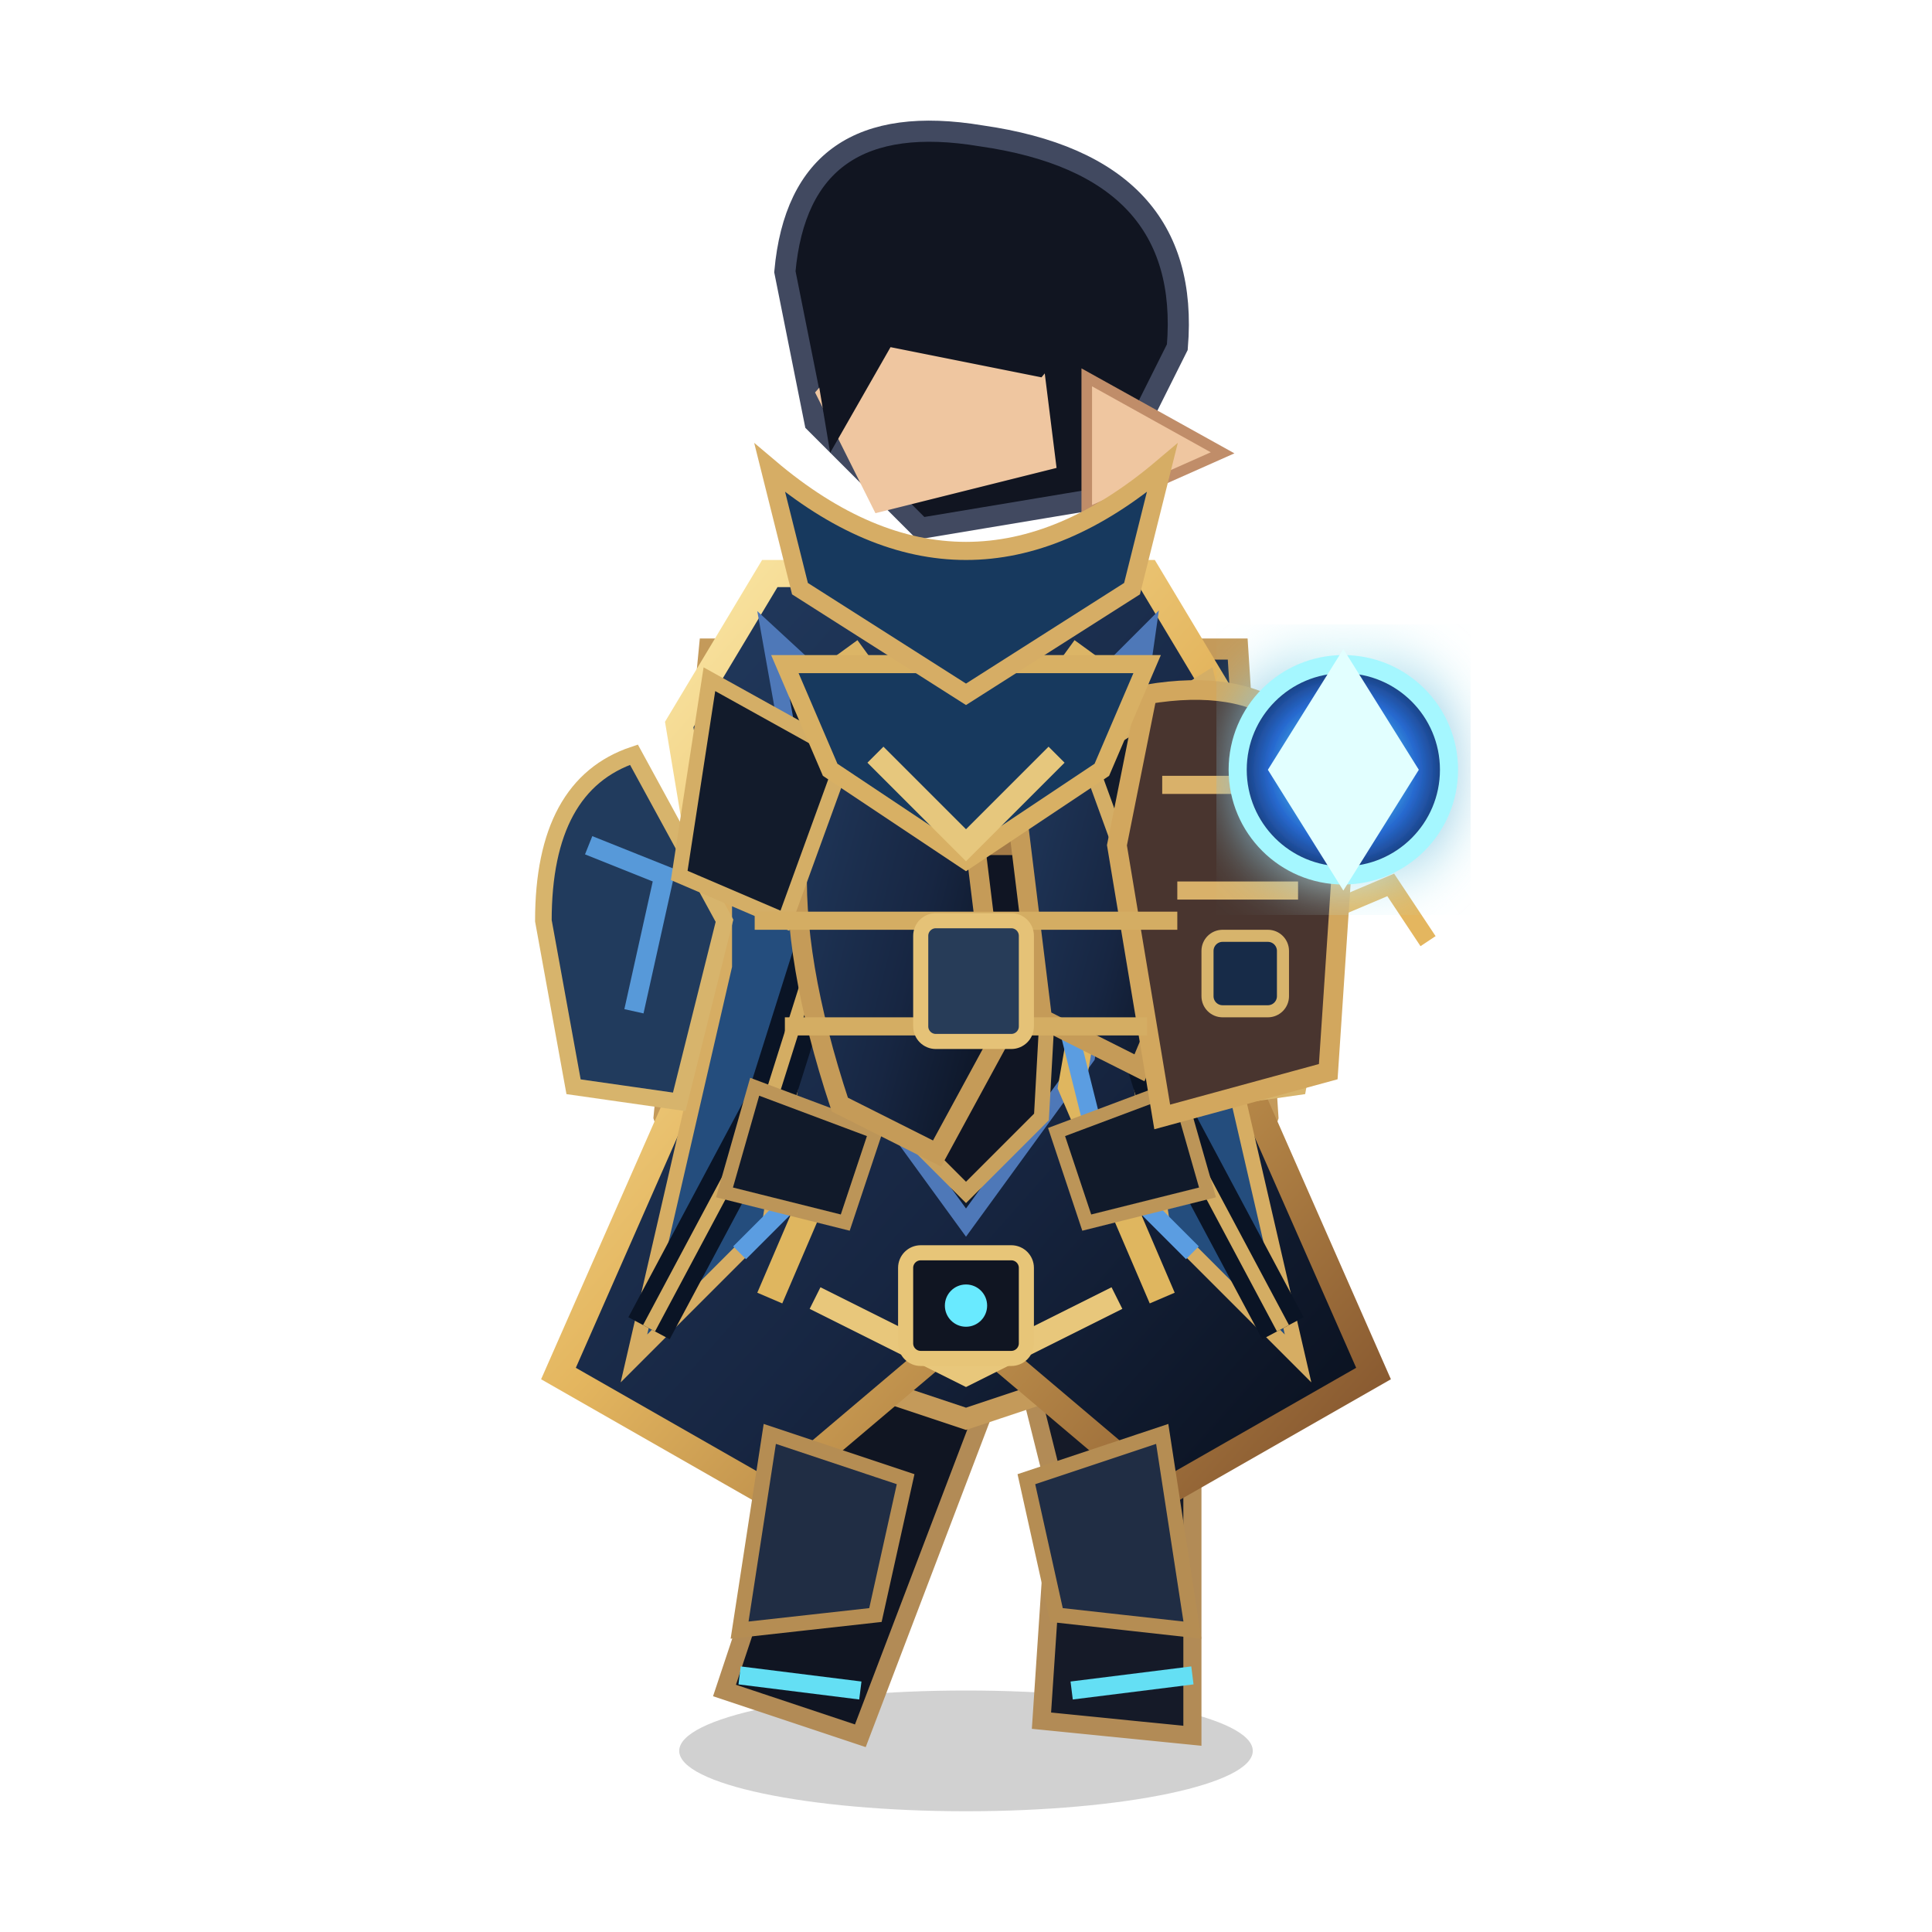
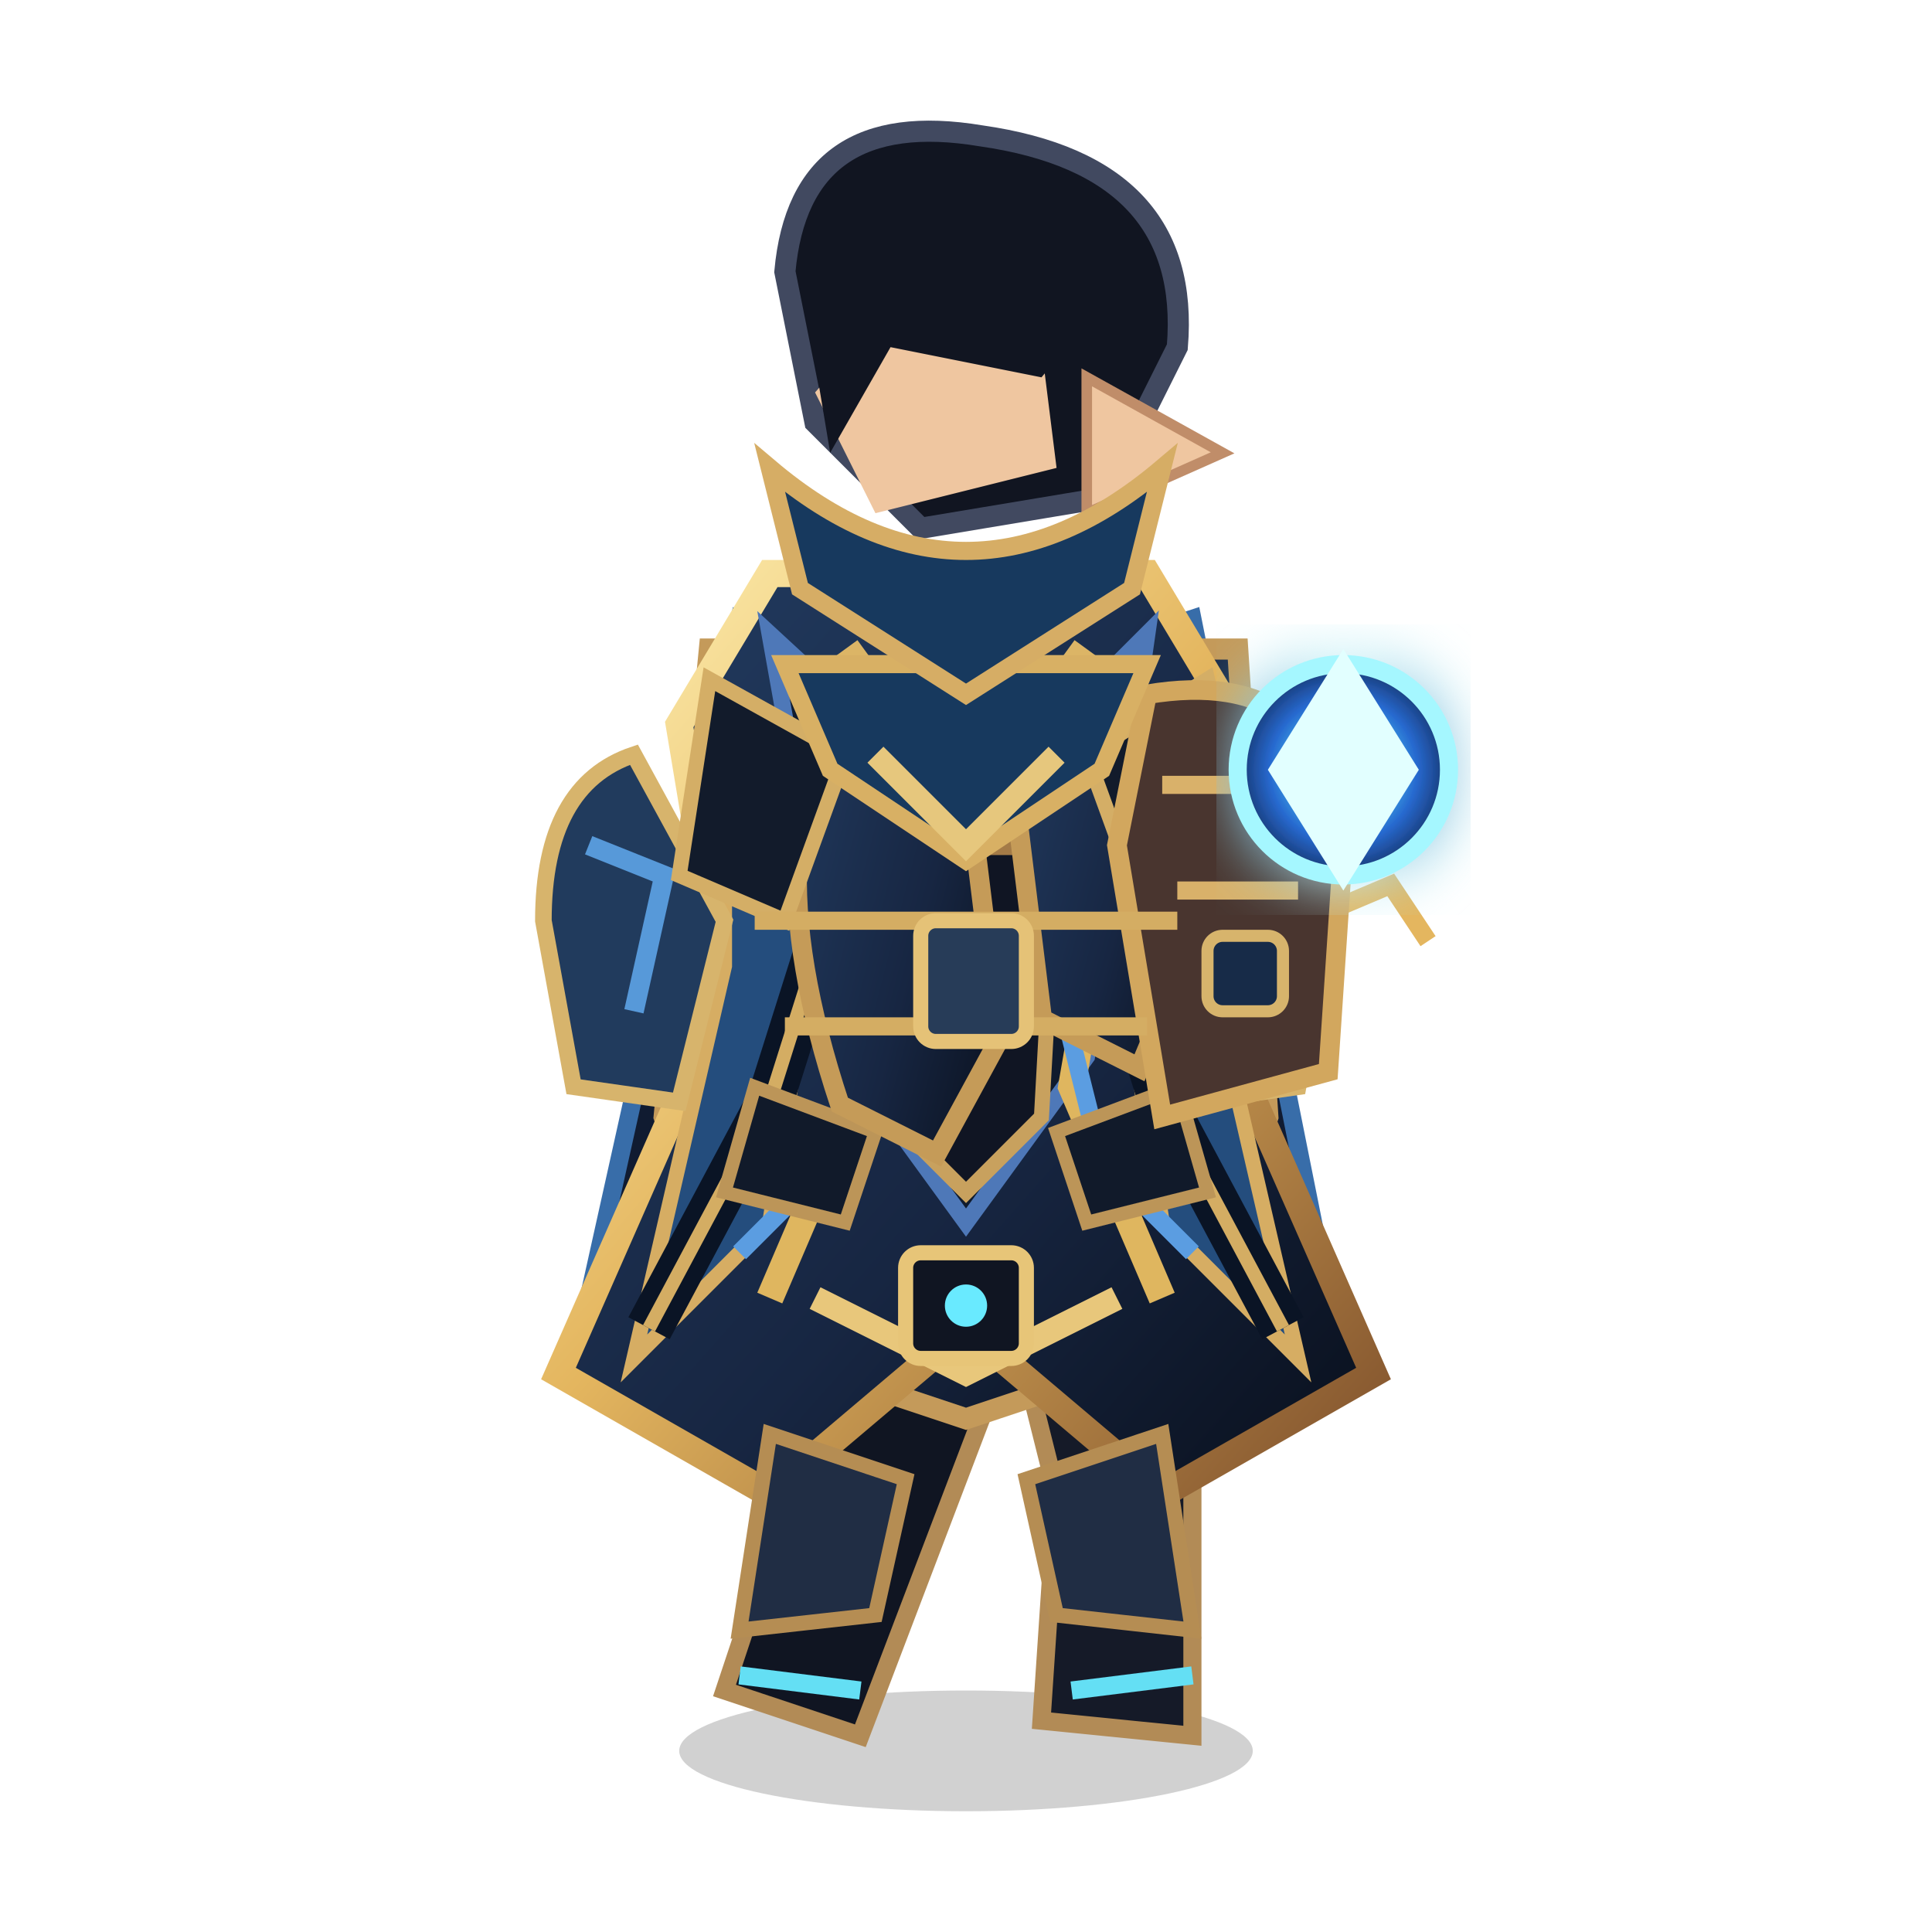
<svg xmlns="http://www.w3.org/2000/svg" width="128" height="128" viewBox="0 0 128 128" role="img" aria-label="Researcher left interact frame 0">
  <defs>
    <linearGradient id="coat" x1="0" y1="0" x2="1" y2="1">
      <stop offset="0" stop-color="#223c61" />
      <stop offset=".58" stop-color="#172642" />
      <stop offset="1" stop-color="#090f1b" />
    </linearGradient>
    <linearGradient id="gold" x1="0" y1="0" x2="1" y2="1">
      <stop stop-color="#fff0b2" />
      <stop offset=".45" stop-color="#e4b65f" />
      <stop offset="1" stop-color="#80512c" />
    </linearGradient>
    <radialGradient id="orb">
      <stop stop-color="#f0ffff" />
      <stop offset=".25" stop-color="#55e9ff" />
      <stop offset=".7" stop-color="#2769cf" />
      <stop offset="1" stop-color="#18366e" />
    </radialGradient>
    <linearGradient id="skin" x1="0" y1="0" x2="1" y2="1">
      <stop stop-color="#ffe0bd" />
      <stop offset="1" stop-color="#efc6a0" />
    </linearGradient>
    <filter id="glow">
      <feGaussianBlur stdDeviation="2.1" result="b" />
      <feMerge>
        <feMergeNode in="b" />
        <feMergeNode in="SourceGraphic" />
      </feMerge>
    </filter>
  </defs>
  <ellipse cx="64" cy="116" rx="19" ry="4" fill="#000" opacity=".18" />
  <g transform="translate(0 3)">
    <g transform="translate(0 0)">
+       <path d="M49 38 Q64 43 79 38 L88 83 Q79 91 74 92 L64 84 L54 92 Q43 91 39 83 Z" fill="#101b31" stroke="#386da9" stroke-width="1.2" />
+       <path d="M44 81 L54 87 L64 80 L74 87 L84 81" fill="none" stroke="#b58a4d" stroke-width="1" />
      <path d="M55 74 L53 94 L48 109 L57 112 L65 91 L66 75 Z" fill="#101522" stroke="#b28b56" stroke-width="1.2" />
      <path d="M65 76 L70 96 L69 111 L79 112 L79 94 L74 74 Z" fill="#151a28" stroke="#b28b56" stroke-width="1.2" />
      <path d="M47 40 L82 40 L84 71 L79 86 L64 91 L49 86 L44 71 Z" fill="url(#coat)" stroke="#c49a5a" stroke-width="1.4" />
      <path d="M51 35 L76 35 L82 45 L80 63 L91 88 L77 96 L64 85 L51 96 L37 88 L48 63 L45 45 Z" fill="url(#coat)" stroke="url(#gold)" stroke-width="1.8" />
      <path d="M51 39 L64 51 L76 39 L72 67 L64 78 L56 67 Z" fill="#101b2d" stroke="#4e78b8" stroke-width="1.1" />
      <path d="M48 49 L55 52 L51 78 L42 87 L48 61 Z M78 49 L73 52 L77 78 L86 87 L80 61 Z" fill="#244d7d" stroke="#d6ad63" stroke-width="1" />
      <path d="M56 40 L64 51 L72 40" fill="none" stroke="#dcb566" stroke-width="2" />
      <path d="M58 53 L70 53 L69 71 L64 76 L59 71 Z" fill="#101523" stroke="#c8a15e" stroke-width="1" />
      <path d="M53 46 L57 69 L51 83 M75 46 L71 69 L77 83" fill="none" stroke="#dfb65f" stroke-width="1.8" />
      <path d="M47 53 L81 53" stroke="#a47b47" stroke-width="1.3" />
      <path d="M47 44 L57 51 L51 70 L43 85 M81 44 L71 51 L77 70 L85 85" fill="none" stroke="#0a1425" stroke-width="3.1" />
      <path d="M47 44 L57 51 L51 70 L43 85 M81 44 L71 51 L77 70 L85 85" fill="none" stroke="#d4ad63" stroke-width=".9" />
      <path d="M54 54 L59 58 L55 74 L49 80 M74 54 L69 58 L73 74 L79 80" fill="none" stroke="#5b9de1" stroke-width="1.2" />
      <path d="M54 83 L64 88 L74 83" fill="none" stroke="#e8c77b" stroke-width="1.6" />
      <rect x="60" y="80" width="8" height="7" rx="1" fill="#101522" stroke="#e7c578" stroke-width="1" />
      <circle cx="64" cy="83.5" r="1.4" fill="#69eaff" />
      <path d="M42 47 Q36 49 36 58 L38 69 L45 70 L48 58 Z" fill="#213b5d" stroke="#d7b46c" stroke-width="1.1" />
      <path d="M39 53 L44 55 L42 64" fill="none" stroke="#5799d9" stroke-width="1.3" />
      <path d="M81 47 Q88 49 88 58 L86 69 L79 70 L76 58 Z" fill="#172944" stroke="#d7b46c" stroke-width="1.1" />
      <path d="M80 54 L85 56 L83 64" fill="none" stroke="#5799d9" stroke-width="1.3" />
      <path d="M50 69 L58 72 L56 78 L48 76 Z M70 72 L78 69 L80 76 L72 78 Z" fill="#111a2a" stroke="#bc9558" stroke-width=".9" />
      <path d="M51 92 L60 95 L58 104 L49 105 Z M68 95 L77 92 L79 105 L70 104 Z" fill="#202d44" stroke="#b58d53" stroke-width="1" />
      <path d="M49 108 L57 109 M71 109 L79 108" stroke="#64dff4" stroke-width="1.2" />
      <g transform="rotate(-7 64 48)">
        <path d="M58 42 Q49 49 53 69 L59 73 L64 66 L64 49 Z" fill="url(#coat)" stroke="#c59b58" stroke-width="1.3" />
        <path d="M70 43 Q80 48 77 62 L73 69 L67 65 L67 50 Z" fill="url(#coat)" stroke="#c59b58" stroke-width="1.3" />
        <path d="M84 61 L91 59 L93 63" stroke="#e4b65f" stroke-width="1.2" fill="none" />
      </g>
      <path d="M47 42 L56 47 L52 58 L45 55 Z M80 42 L72 47 L76 58 L83 55 Z" fill="#121b2b" stroke="#d4ae66" stroke-width="1" />
      <path d="M76 43 Q88 41 89 53 L88 68 L77 71 L74 53 Z" fill="#49352f" stroke="#d2a75e" stroke-width="1.3" />
      <path d="M77 49 L87 49 M78 56 L86 56" stroke="#d9b16a" stroke-width="1.2" />
      <rect x="80" y="59" width="5" height="5" rx="1" fill="#172b48" stroke="#d7b46c" stroke-width=".8" />
      <path d="M52 41 L76 41 L73 48 L64 54 L55 48 Z" fill="#17395e" stroke="#d8b064" stroke-width="1.2" />
      <path d="M58 47 L64 53 L70 47" fill="none" stroke="#e6c77d" stroke-width="1.5" />
      <path d="M50 58 L78 58 M52 65 L76 65" stroke="#d4ad63" stroke-width="1.2" />
      <rect x="61" y="58" width="7" height="8" rx="1" fill="#273c58" stroke="#e5c277" stroke-width="1" />
      <path d="M52 15 Q53 4 65 6 Q79 8 78 20 L73 30 L61 32 L54 25 Z" fill="#111521" stroke="#414960" stroke-width="1.4" />
      <path d="M72 22 L81 27 L72 31 Z" fill="#efc6a0" stroke="#c08d69" stroke-width=".7" />
      <path d="M54 23 Q60 16 69 20 L70 28 L58 31 Z" fill="#efc6a0" />
      <path d="M53 15 Q63 5 74 16 L69 22 L59 20 L55 27 Z" fill="#111521" />
      <path d="M51 28 Q64 39 77 28 L75 36 L64 43 L53 36 Z" fill="#17395e" stroke="#d6ad65" stroke-width="1.2" />
      <g filter="url(#glow)">
        <circle cx="89" cy="48" r="7" fill="url(#orb)" stroke="#a5f7ff" stroke-width="1.2" />
        <path d="M84 48 L89 40 L94 48 L89 56 Z" fill="#e2ffff" />
      </g>
    </g>
  </g>
</svg>
